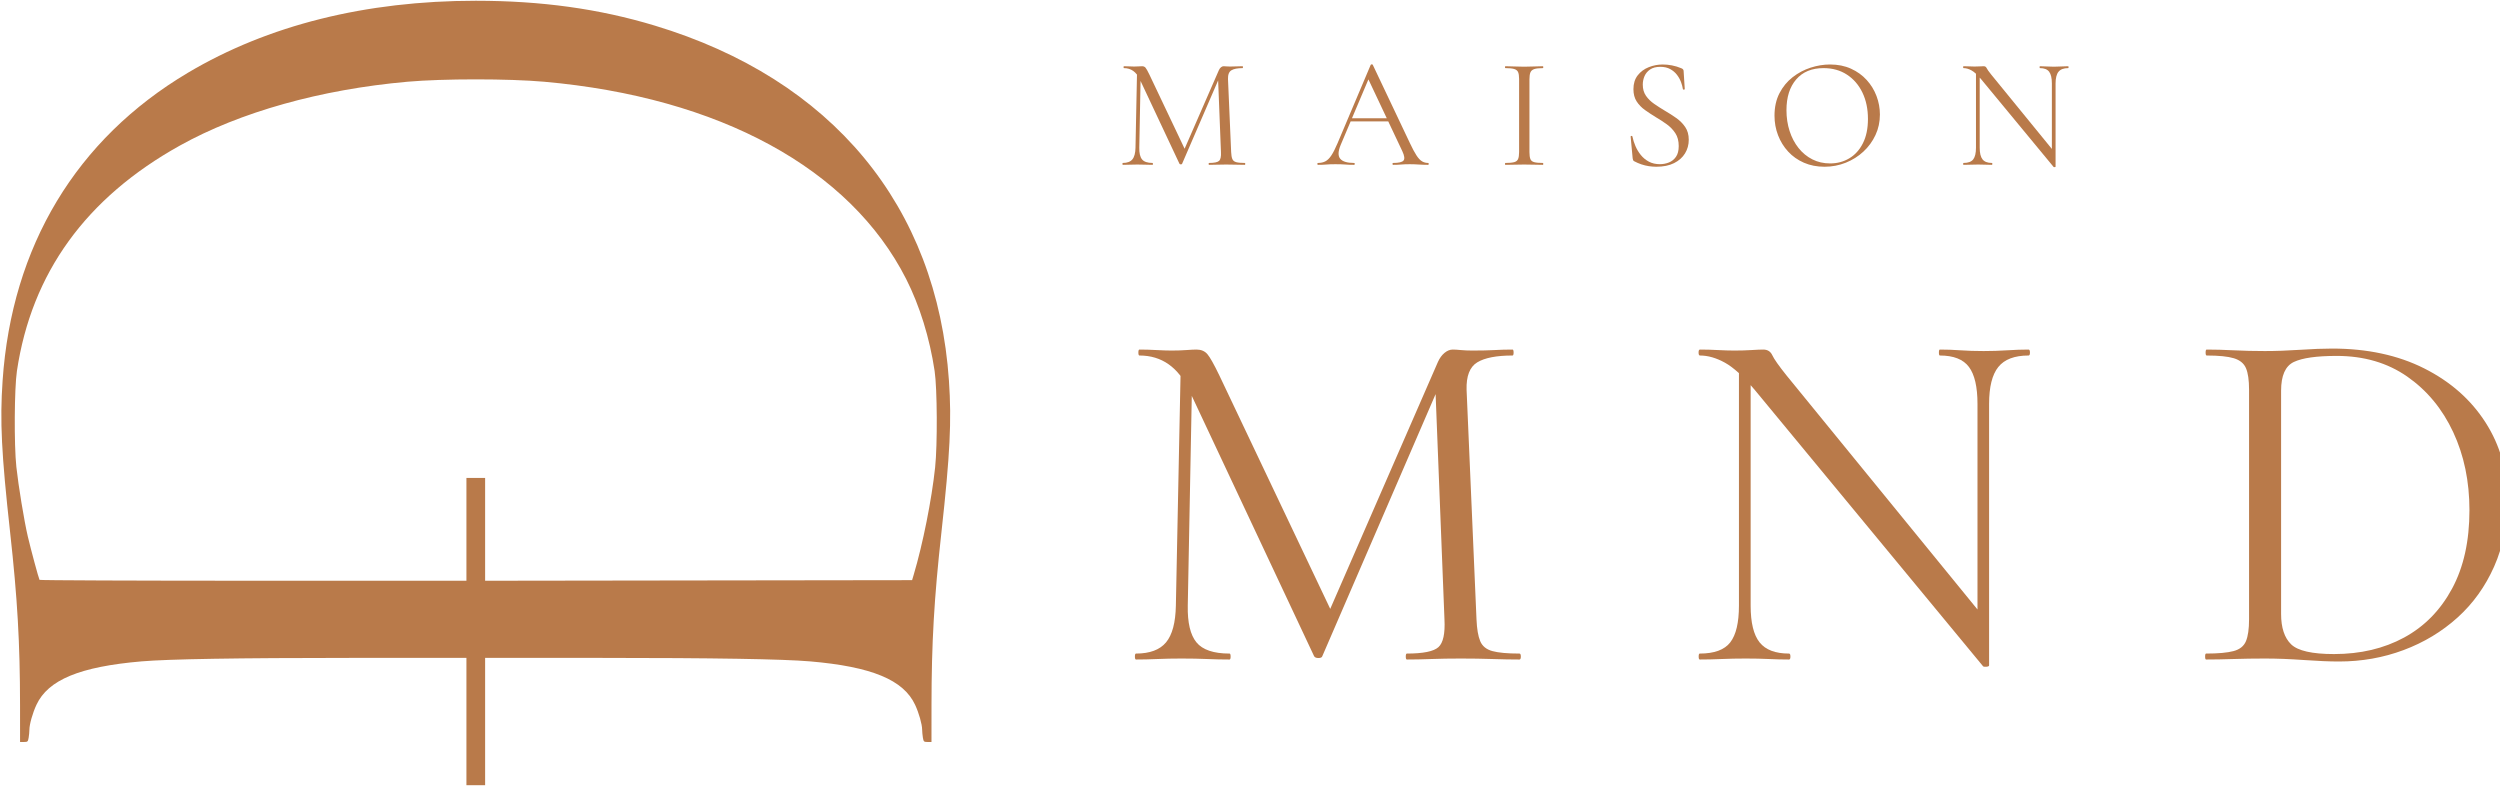
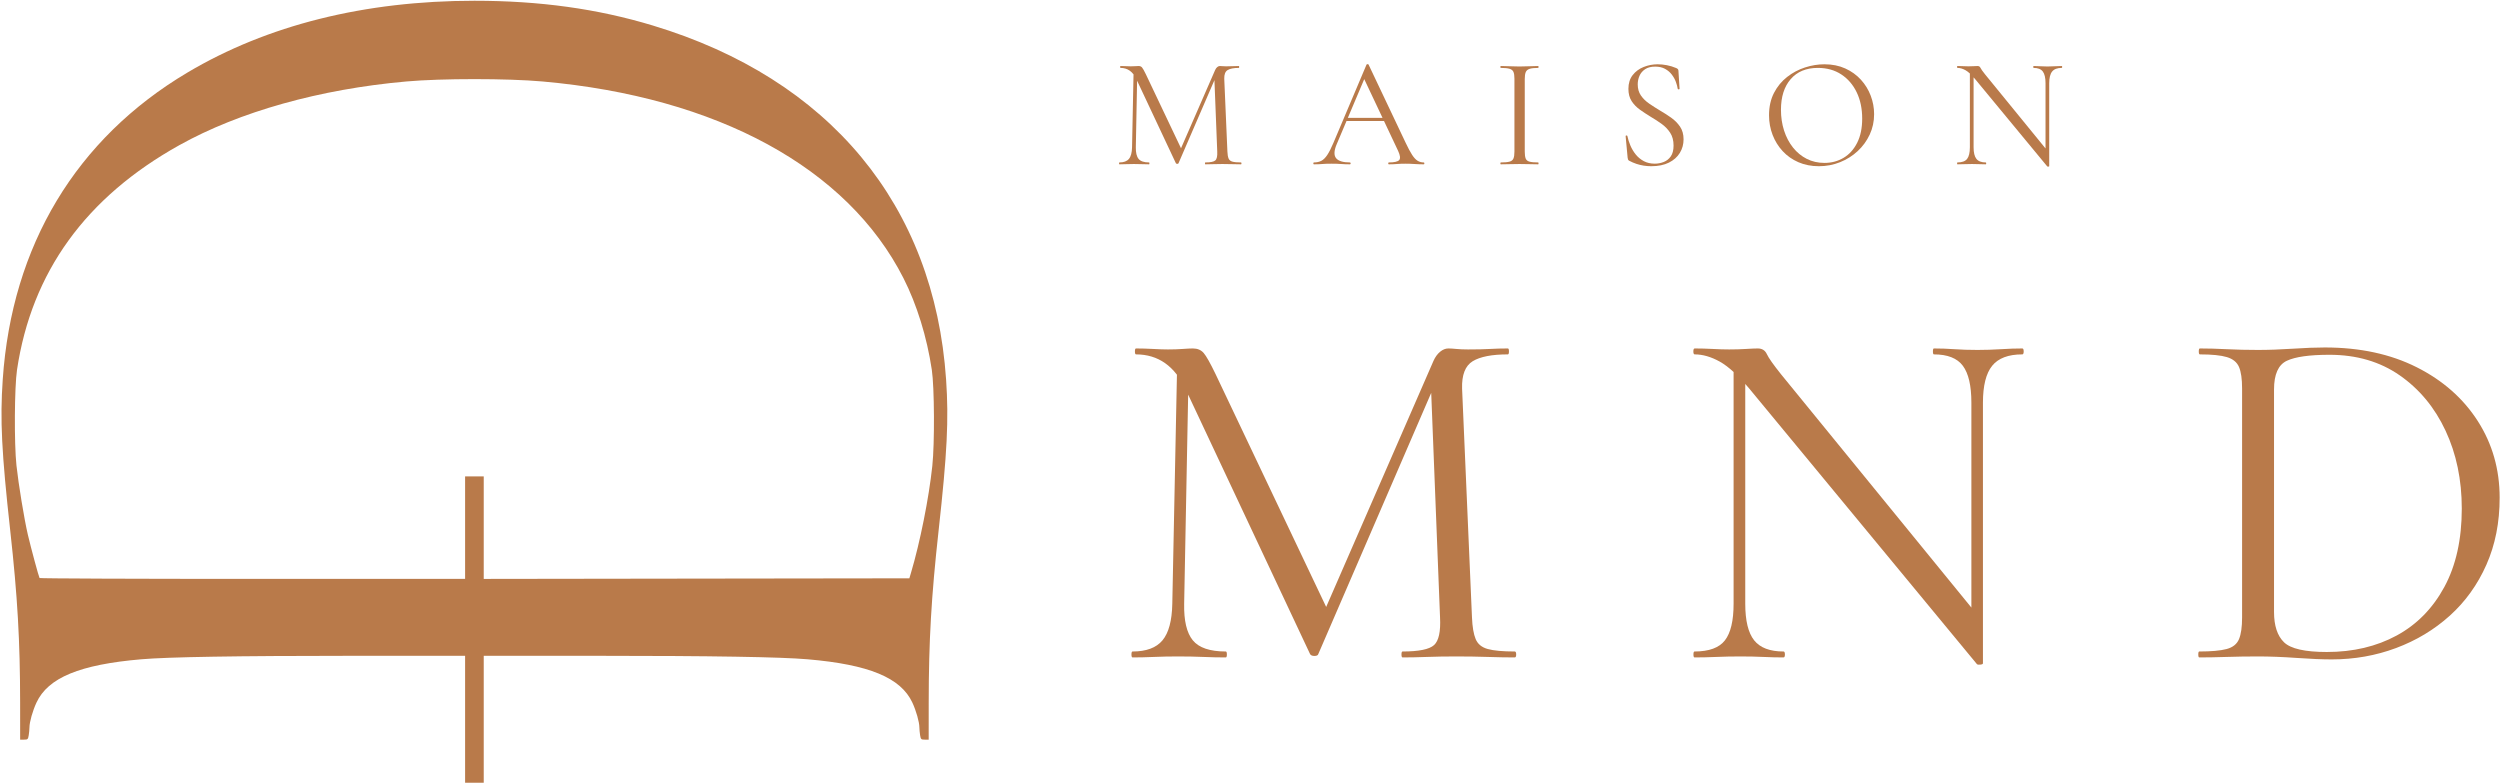
- <svg xmlns="http://www.w3.org/2000/svg" viewBox="0 0 5040.24 1583.33" width="5040" height="1583" fill="#B97A4A" role="img" aria-label="Maison MND">
+ <svg xmlns="http://www.w3.org/2000/svg" viewBox="0.00 0.00 5055.64 1583.33" width="5056" height="1583" fill="#B97A4A" role="img" aria-label="Maison MND">
  <path d="M399.00 617.50 L399.00 563.00 L301.25 563.03 C202.89 563.05 144.12 564.03 121.00 566.01 C68.22 570.54 40.97 581.80 31.01 603.20 C27.73 610.25 25.01 619.86 24.99 624.46 C24.98 626.13 24.70 629.19 24.36 631.25 C23.78 634.72 23.49 635.00 20.37 635.00 L17.00 635.00 L16.98 603.25 C16.94 550.33 14.76 512.25 8.48 455.50 C1.06 388.34 -0.32 360.51 2.05 325.83 C9.89 210.76 65.10 119.04 160.68 62.25 C229.17 21.56 312.78 0.65 407.00 0.65 C463.08 0.65 512.47 7.50 560.12 21.89 C711.96 67.74 801.74 176.09 811.95 325.83 C814.31 360.34 812.90 388.68 805.52 455.50 C799.24 512.25 797.06 550.33 797.02 603.25 L797.00 635.00 L793.63 635.00 C790.51 635.00 790.22 634.72 789.64 631.25 C789.30 629.19 789.02 626.13 789.01 624.46 C788.99 619.86 786.27 610.25 782.99 603.20 C773.03 581.80 745.78 570.54 693.00 566.01 C669.88 564.03 611.11 563.05 512.75 563.03 L415.00 563.00 L415.00 617.50 L415.00 672.00 L407.00 672.00 L399.00 672.00 L399.00 617.50 Z M399.00 453.00 L399.00 409.00 L407.00 409.00 L415.00 409.00 L415.00 453.00 L415.00 497.01 L597.71 496.75 L780.41 496.50 L781.75 492.00 C789.64 465.47 797.17 427.74 800.12 400.00 C802.18 380.65 801.93 332.49 799.69 317.50 C795.47 289.30 786.88 261.52 775.33 238.76 C727.34 144.19 615.58 83.30 465.50 69.95 C435.11 67.25 378.89 67.25 348.50 69.95 C274.19 76.56 205.33 95.88 153.77 124.58 C73.32 169.37 26.85 233.65 14.31 317.50 C12.10 332.31 11.81 380.71 13.82 399.50 C15.54 415.53 20.55 446.01 23.60 459.00 C26.29 470.46 32.93 495.05 33.66 496.25 C33.91 496.66 116.22 497.00 216.56 497.00 L399.00 497.00 L399.00 453.00 Z" transform="translate(0 0.000) scale(2.356151)" />
  <path d="M119.4 108.6 129.4 602 152.8 600 143.4 108.6Q142.4 57.2 160.9 34.6Q179.4 12 227.6 12Q229.8 12 229.8 6.0Q229.8 0 227.6 0Q205.6 0 182.2 1.0Q158.8 2 130.6 2Q105 2 82.2 1.0Q59.4 0 39 0Q36.8 0 36.8 6.0Q36.8 12 39 12Q80.8 12 99.6 34.6Q118.4 57.2 119.4 108.6ZM812.2 12Q815 12 815 6.0Q815 0 812.2 0Q787.8 0 757.6 1.0Q727.4 2 693.8 2Q661.6 2 634.4 1.0Q607.2 0 585.2 0Q583 0 583 6.0Q583 12 585.2 12Q634.6 12 648.9 25.0Q663.2 38 661 81L642 564.199L675.4 609.8L414.8 7Q413.8 3 406.9 3.0Q400 3 398 7L146.6 542Q113.4 613 46 613Q43.8 613 43.8 619.0Q43.8 625 46 625Q62.2 625 80.4 624.0Q98.6 623 110.6 623Q127 623 140.5 624.0Q154 625 161 625Q175 625 182.9 615.8Q190.8 606.6 207 573L435 93.001L404.2 41.4L647.8 600Q653 611.6 661.1 618.3Q669.2 625 677.8 625Q683.8 625 694 624.0Q704.2 623 717.6 623Q744.8 623 762.1 624.0Q779.4 625 798.2 625Q800.4 625 800.4 619.0Q800.4 613 798.2 613Q749.8 613 727.1 599.2Q704.4 585.4 705.6 543.8L725.601 81Q726.801 52 733.101 37.0Q739.401 22 757.6 17.0Q775.8 12 812.2 12Z" transform="translate(2251.240 332.402) scale(0.318182 -0.318182)" />
  <path d="M194.2 275.399 204.4 295.399H469.2L476.2 275.399ZM698.6 12Q702.8 12 702.8 6.0Q702.8 0 698.6 0Q670.2 0 640.1 2.0Q610 4 582.4 4Q550.8 4 527.8 2.0Q504.8 0 477 0Q473 0 473.0 6.0Q473 12 477 12Q530 12 542.9 27.3Q555.8 42.6 535.6 86L314.2 554.999L339.2 585.8L145 126.8Q119.6 66 141.6 39Q163.6 12 229.2 12Q234.2 12 234.2 6.0Q234.2 0 229.2 0Q199.2 0 174.2 2.0Q149.2 4 111.2 4Q75.4 4 53.5 2.0Q31.6 0 0.8 0Q-3.2 0 -3.2 6.0Q-3.2 12 0.8 12Q27.8 12 47.7 22.3Q67.6 32.6 85.5 59.5Q103.4 86.4 124.4 136L335 633.8Q336.8 636.8 342 636.9Q347.2 637 348.2 633.8L583.8 137Q607 87.6 624.9 60.1Q642.8 32.6 660.3 22.3Q677.8 12 698.6 12Z" transform="translate(2656.922 332.402) scale(0.318182 -0.318182)" />
  <path d="M199 81Q199 52 204.8 37.0Q210.6 22 229.2 17.0Q247.8 12 284.4 12Q286.6 12 286.6 6.0Q286.6 0 284.4 0Q259.949 0 230.404 1.0Q200.858 2 165.2 2Q131.517 2 101.407 1.0Q71.297 0 46.8 0Q44 0 44 6.0Q44 12 46.88 12Q83.36 12 102.08 17.0Q120.8 22 127.1 37.0Q133.4 52 133.4 81V544Q133.4 573 127.145 587.5Q120.891 602 102.128 607.5Q83.364 613 46.8 613Q44 613 44 619.0Q44 625 46.8 625Q71.297 625 101.407 623.5Q131.517 622 165.2 622Q200.858 622 230.913 623.5Q260.968 625 284.4 625Q286.6 625 286.6 619.0Q286.6 613 284.4 613Q247.937 613 229.706 607.0Q211.475 601 205.237 586.0Q199 571 199 542Z" transform="translate(3020.286 332.402) scale(0.318182 -0.318182)" />
  <path d="M145.2 508Q145.2 466.8 165.5 437.5Q185.8 408.2 218.1 386Q250.4 363.8 286.2 342.4Q323.4 320.8 357.5 296.7Q391.6 272.6 414.1 239.7Q436.6 206.8 436.6 158.8Q436.6 111.4 412.9 72.6Q389.2 33.8 343.5 10.9Q297.8 -12 231 -12Q207.4 -12 183.7 -8.4Q160 -4.8 136.7 3Q113.4 10.8 90.2 23.2Q85.4 26.2 83.6 30.5Q81.8 34.8 81 42.2L68.4 178Q67.4 183 72.9 183.5Q78.4 184 79.4 180Q85.6 149.8 98.8 118.9Q112 88 132.9 62.2Q153.8 36.4 183.8 20.3Q213.8 4.2 253.8 4.2Q283.2 4.2 310.6 15Q338 25.8 355.5 50.8Q373 75.8 373 119.2Q373 167.8 351.6 200.5Q330.2 233.2 297.2 257.1Q264.2 281 227.4 302.4Q192.4 323.8 159.6 347.1Q126.8 370.4 106.4 401.9Q86 433.4 86 479.8Q86 532.6 113.1 567.3Q140.2 602 183.1 619.0Q226 636 272 636Q300 636 330.001 630.3Q360.001 624.6 389 612.4Q397.401 609.2 400.701 604.6Q404 600 404 594.8L411.2 480.599Q411.2 476.799 405.9 476.499Q400.6 476.199 399.4 479.999Q396.6 499.999 387.6 524.299Q378.6 548.599 361.8 570.6Q345 592.6 319 606.9Q293 621.2 256.2 621.2Q216.8 621.2 192.3 604.8Q167.8 588.4 156.5 562.9Q145.2 537.4 145.2 508Z" transform="translate(3265.922 332.402) scale(0.318182 -0.318182)" />
  <path d="M366 -12Q294 -12 235.5 13.5Q177 39 135.5 84.0Q94 129 71.5 187.5Q49 246 49 312Q49 393 80.5 454.0Q112 515 164.0 555.5Q216 596 278.0 616.0Q340 636 401 636Q475 636 533.5 609.5Q592 583 633.0 538.0Q674 493 695.5 436.0Q717 379 717 319Q717 249 689.0 189.0Q661 129 612.5 84.0Q564 39 500.5 13.5Q437 -12 366 -12ZM401.4 9Q468.6 9 523 41.4Q577.399 73.8 609.299 137Q641.199 200.2 641.199 290.8Q641.199 385.2 606.399 457.6Q571.599 530 508.4 571.5Q445.2 613 359.4 613Q248.4 613 186.601 541.6Q124.801 470.2 124.801 346.6Q124.801 276 144.601 214.5Q164.401 153 201.301 106.7Q238.2 60.4 288.9 34.7Q339.6 9 401.4 9Z" transform="translate(3562.149 332.402) scale(0.318182 -0.318182)" />
  <path d="M119.8 108.6V602L143.4 600V108.6Q143.4 57.2 161.4 34.6Q179.4 12 220.8 12Q223.6 12 223.6 6.0Q223.6 0 220.8 0Q201.2 0 180.1 1.0Q159 2 133.4 2Q108.2 2 84.9 1.0Q61.6 0 40.8 0Q38.6 0 38.6 6.0Q38.6 12 40.8 12Q84.8 12 102.3 34.6Q119.8 57.2 119.8 108.6ZM624.2 -11.8Q624.2 -14 619.3 -14.5Q614.4 -15 612.4 -14L152.2 543Q117.8 584 91.6 598.5Q65.4 613 41.2 613Q38.4 613 38.4 619.0Q38.4 625 41.2 625Q58.8 625 77.4 624.0Q96 623 110.8 623Q129.2 623 145 624.0Q160.801 625 168.801 625Q181.801 625 187.101 613.5Q192.401 602 215.601 573L616.2 82.001ZM624.2 515.4V-11.8L600.8 19V515.4Q600.8 566.8 583.6 589.9Q566.4 613 525 613Q523 613 523.0 619.0Q523 625 525 625Q545.4 625 566.5 623.5Q587.6 622 613.2 622Q637 622 660.6 623.5Q684.2 625 703.8 625Q706.6 625 706.6 619.0Q706.6 613 703.8 613Q661.4 613 642.8 589.9Q624.2 566.8 624.2 515.4Z" transform="translate(3945.876 332.402) scale(0.318182 -0.318182)" />
  <path d="M119.4 108.6 129.4 602 152.8 600 143.4 108.6Q142.4 57.2 160.9 34.6Q179.4 12 227.6 12Q229.8 12 229.8 6.0Q229.8 0 227.6 0Q205.6 0 182.2 1.0Q158.8 2 130.6 2Q105 2 82.2 1.0Q59.4 0 39 0Q36.8 0 36.8 6.0Q36.8 12 39 12Q80.8 12 99.6 34.6Q118.4 57.2 119.4 108.6ZM812.2 12Q815 12 815 6.0Q815 0 812.2 0Q787.8 0 757.6 1.0Q727.4 2 693.8 2Q661.6 2 634.4 1.0Q607.2 0 585.2 0Q583 0 583 6.0Q583 12 585.2 12Q634.6 12 648.9 25.0Q663.2 38 661 81L642 564.199L675.4 609.8L414.8 7Q413.8 3 406.9 3.0Q400 3 398 7L146.6 542Q113.4 613 46 613Q43.8 613 43.8 619.0Q43.8 625 46 625Q62.2 625 80.4 624.0Q98.6 623 110.6 623Q127 623 140.5 624.0Q154 625 161 625Q175 625 182.9 615.8Q190.8 606.6 207 573L435 93.001L404.2 41.4L647.8 600Q653 611.6 661.1 618.3Q669.2 625 677.8 625Q683.8 625 694 624.0Q704.2 623 717.6 623Q744.8 623 762.1 624.0Q779.4 625 798.2 625Q800.4 625 800.4 619.0Q800.4 613 798.2 613Q749.8 613 727.1 599.2Q704.4 585.4 705.6 543.8L725.601 81Q726.801 52 733.101 37.0Q739.401 22 757.6 17.0Q775.8 12 812.2 12Z" transform="translate(2251.240 1329.864) scale(1 -1)" />
  <path d="M119.8 108.6V602L143.4 600V108.6Q143.4 57.2 161.4 34.6Q179.4 12 220.8 12Q223.6 12 223.6 6.0Q223.6 0 220.8 0Q201.2 0 180.1 1.0Q159 2 133.4 2Q108.2 2 84.9 1.0Q61.6 0 40.8 0Q38.6 0 38.6 6.0Q38.6 12 40.8 12Q84.8 12 102.3 34.6Q119.8 57.2 119.8 108.6ZM624.2 -11.8Q624.2 -14 619.3 -14.5Q614.4 -15 612.4 -14L152.2 543Q117.8 584 91.6 598.5Q65.4 613 41.2 613Q38.4 613 38.4 619.0Q38.4 625 41.2 625Q58.8 625 77.4 624.0Q96 623 110.8 623Q129.2 623 145 624.0Q160.801 625 168.801 625Q181.801 625 187.101 613.5Q192.401 602 215.601 573L616.2 82.001ZM624.2 515.4V-11.8L600.8 19V515.4Q600.8 566.8 583.6 589.9Q566.4 613 525 613Q523 613 523.0 619.0Q523 625 525 625Q545.4 625 566.5 623.5Q587.6 622 613.2 622Q637 622 660.6 623.5Q684.2 625 703.8 625Q706.6 625 706.6 619.0Q706.6 613 703.8 613Q661.4 613 642.8 589.9Q624.2 566.8 624.2 515.4Z" transform="translate(3386.240 1329.864) scale(1 -1)" />
  <path d="M302.8 -4Q274 -4 231.6 -1.0Q189.2 2 153.26 2Q120.4 2 89.829 1.0Q59.257 0 34.8 0Q32.8 0 32.8 6.0Q32.8 12 34.8 12Q71.364 12 90.128 17.0Q108.891 22 115.145 37.0Q121.4 52 121.4 81V544Q121.4 573 115.163 587.5Q108.926 602 90.694 607.5Q72.463 613 36 613Q33.8 613 33.8 619.0Q33.8 625 36 625Q60.405 625 90.402 623.5Q120.4 622 153.3 622Q186.2 622 224.027 624.5Q261.855 627 288.8 627Q395.2 627 474.622 587.0Q554.044 547 598.222 478.0Q642.4 409 642.4 323Q642.4 248 615.59 187.5Q588.779 127 541.613 84.5Q494.446 42 432.881 19.0Q371.316 -4 302.8 -4ZM292.8 11Q372.699 11 434.049 44.3Q495.4 77.6 530.6 142.64Q565.799 207.679 565.799 301.019Q565.799 388.4 533 458.6Q500.2 528.8 440.394 570.5Q380.589 612.2 298 612.2Q237.54 612.2 211.77 600.012Q186 587.825 186 542V92Q186 50.2 206.273 30.6Q226.545 11 292.8 11Z" transform="translate(4413.240 1329.864) scale(1 -1)" />
</svg>
